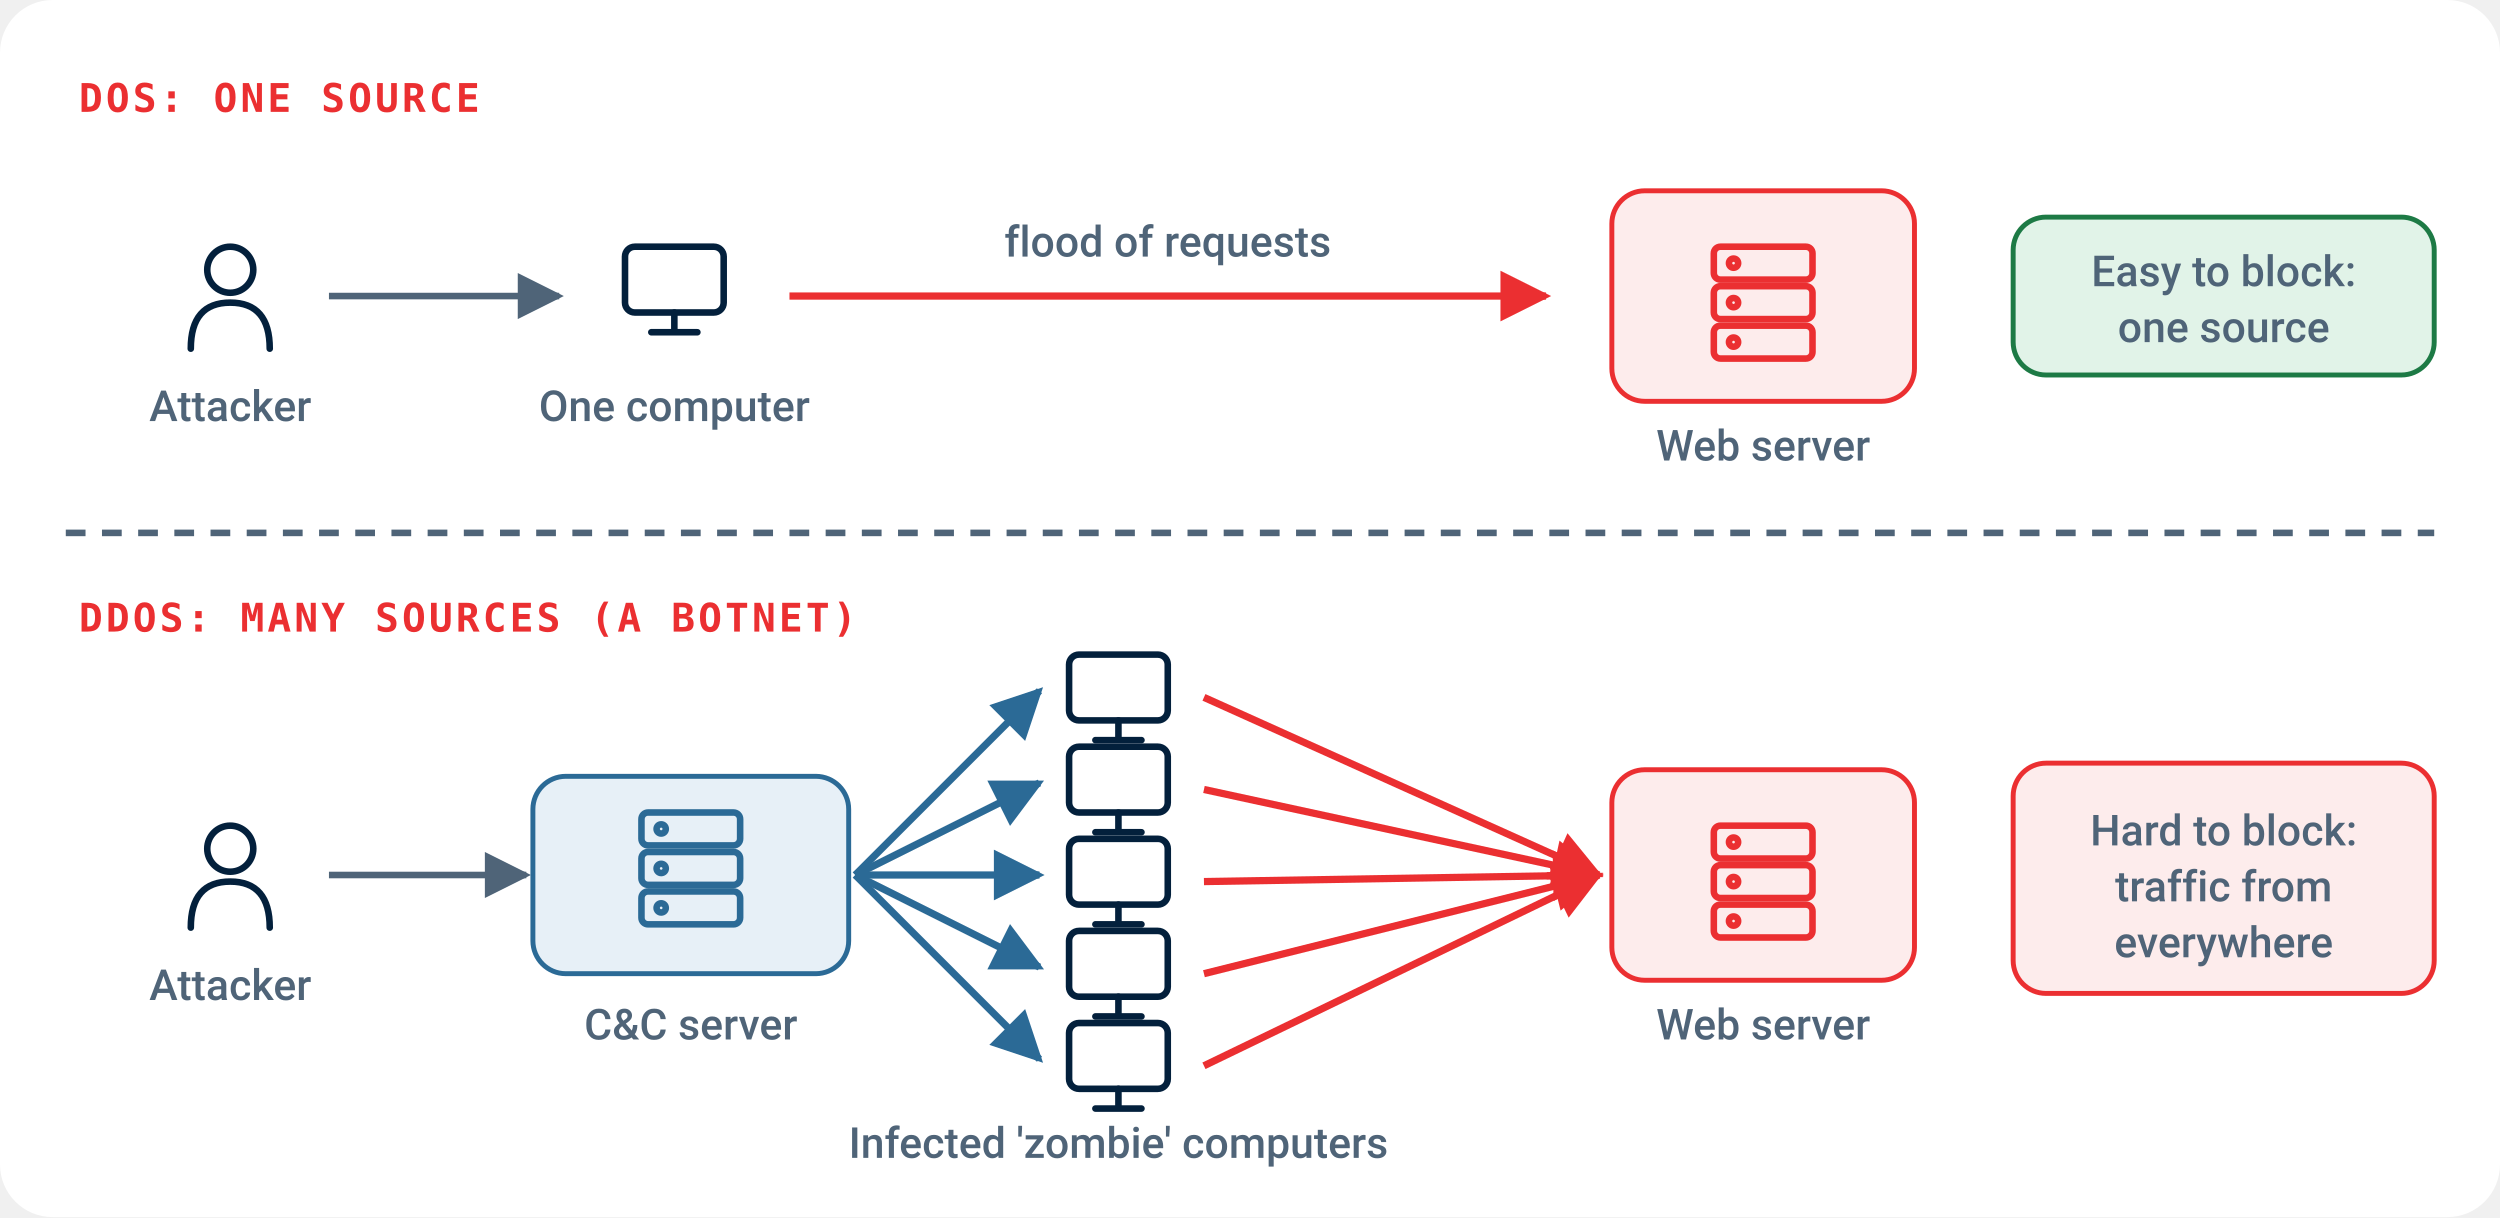
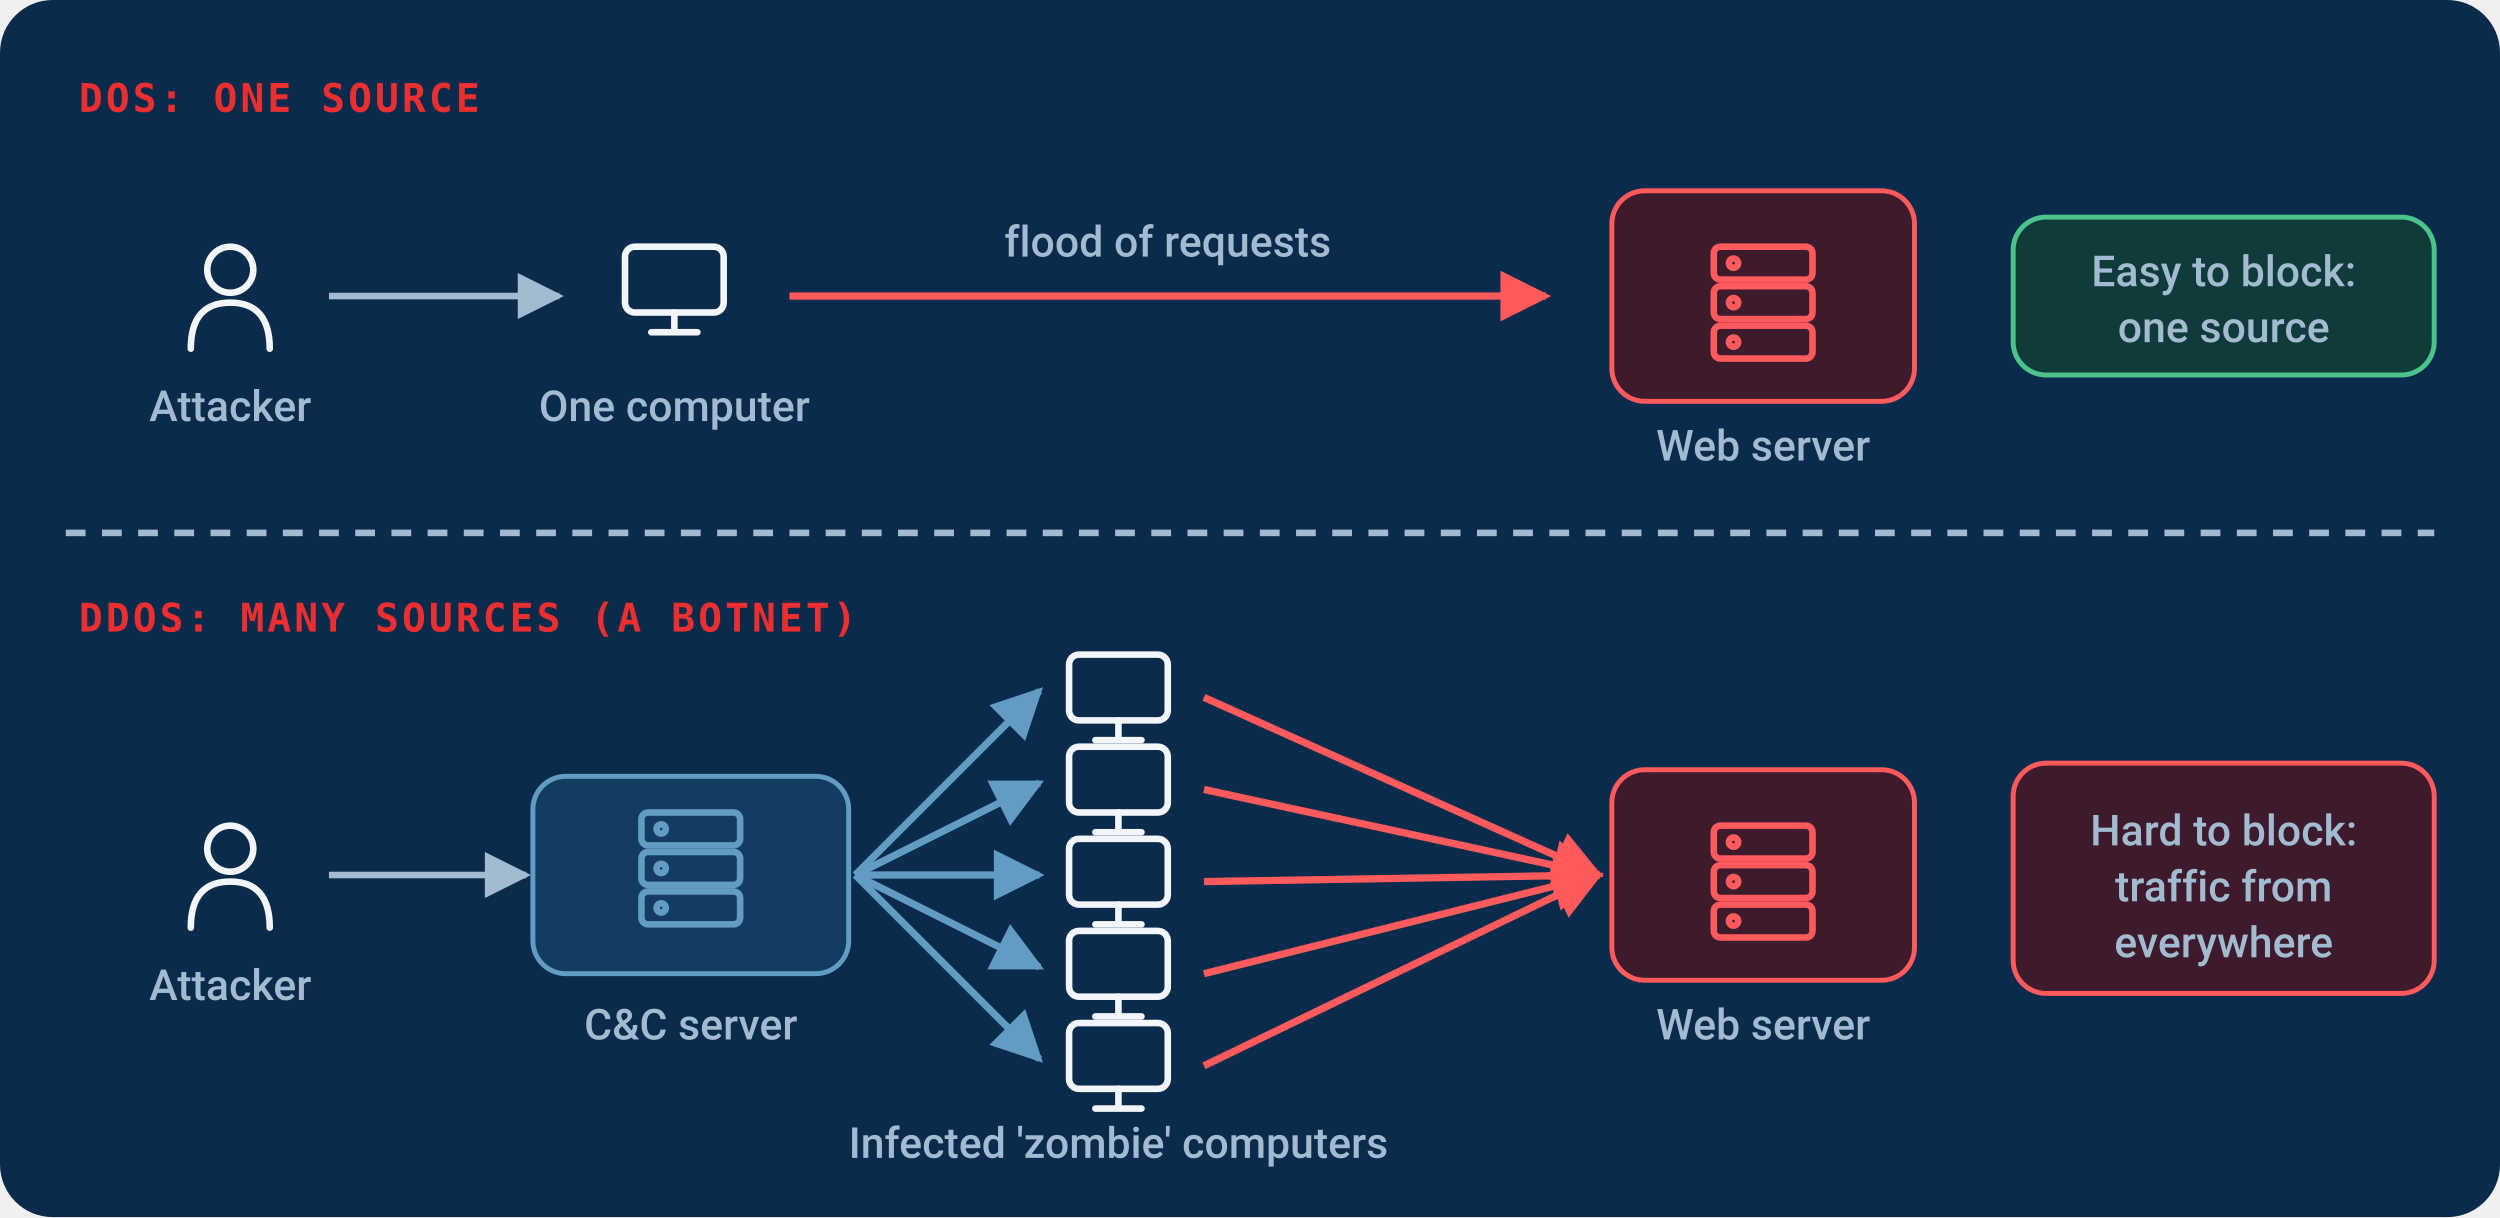
<svg xmlns="http://www.w3.org/2000/svg" viewBox="0 0 760 370" width="760" height="370" role="img" aria-labelledby="t d">
  <style>
- .bg{fill:#ffffff}
- .t{font:600 15px system-ui,-apple-system,'Segoe UI',Roboto,sans-serif;fill:#03203c}
- .tb{font:700 17px system-ui,-apple-system,'Segoe UI',Roboto,sans-serif;fill:#03203c}
- .s{font:500 13px system-ui,-apple-system,'Segoe UI',Roboto,sans-serif;fill:#4f6478}
- .m{font:600 13px ui-monospace,Menlo,Consolas,monospace;fill:#03203c}
+ .bg{fill:#0a2b4b}
+ .t{font:600 15px system-ui,-apple-system,'Segoe UI',Roboto,sans-serif;fill:#f2f6fa}
+ .tb{font:700 17px system-ui,-apple-system,'Segoe UI',Roboto,sans-serif;fill:#f2f6fa}
+ .s{font:500 13px system-ui,-apple-system,'Segoe UI',Roboto,sans-serif;fill:#a3bbd0}
+ .m{font:600 13px ui-monospace,Menlo,Consolas,monospace;fill:#f2f6fa}
.h{font:700 12px ui-monospace,Menlo,Consolas,monospace;fill:#eb2f31;letter-spacing:.08em}
.w{fill:#ffffff}
- .box{fill:#f5f8fb;stroke:#b9cad8;stroke-width:1.5}
- .acc{fill:#e7f0f7;stroke:#2b6a96;stroke-width:1.5}
- .bad{fill:#fdecec;stroke:#eb2f31;stroke-width:1.5}
- .good{fill:#e1f3e8;stroke:#1d7a45;stroke-width:1.5}
- .amb{fill:#fbf0dc;stroke:#a8650a;stroke-width:1.5}
- .dim{fill:#eef3f7;stroke:#cddbe7;stroke-width:1.5}
- .solid-acc{fill:#2b6a96}.solid-bad{fill:#eb2f31}.solid-good{fill:#1d7a45}.solid-amb{fill:#a8650a}.solid-ink{fill:#03203c}
- .ln{stroke:#4f6478;stroke-width:2;fill:none}
- .ln-acc{stroke:#2b6a96;stroke-width:2.2;fill:none}
- .ln-bad{stroke:#eb2f31;stroke-width:2.2;fill:none}
- .ln-good{stroke:#1d7a45;stroke-width:2.2;fill:none}
+ .box{fill:#0f3557;stroke:#2c5a80;stroke-width:1.5}
+ .acc{fill:#123c60;stroke:#629cc3;stroke-width:1.5}
+ .bad{fill:#3d1a2c;stroke:#ff5a5c;stroke-width:1.5}
+ .good{fill:#0f3b3a;stroke:#4cc38a;stroke-width:1.5}
+ .amb{fill:#33301f;stroke:#f2b544;stroke-width:1.5}
+ .dim{fill:#0c3052;stroke:#24496b;stroke-width:1.5}
+ .solid-acc{fill:#629cc3}.solid-bad{fill:#eb2f31}.solid-good{fill:#2f9a5f}.solid-amb{fill:#c98f22}.solid-ink{fill:#f2f6fa}
+ .ln{stroke:#a3bbd0;stroke-width:2;fill:none}
+ .ln-acc{stroke:#629cc3;stroke-width:2.2;fill:none}
+ .ln-bad{stroke:#ff5a5c;stroke-width:2.2;fill:none}
+ .ln-good{stroke:#4cc38a;stroke-width:2.2;fill:none}
.dash{stroke-dasharray:6 5}
- .tx-acc{fill:#2b6a96}.tx-bad{fill:#d4282a}.tx-good{fill:#1d7a45}.tx-amb{fill:#a8650a}
- .ic{fill:none;stroke:#03203c;stroke-width:2;stroke-linecap:round;stroke-linejoin:round}
- .ic-bad{fill:none;stroke:#eb2f31;stroke-width:2;stroke-linecap:round;stroke-linejoin:round}
- .ic-acc{fill:none;stroke:#2b6a96;stroke-width:2;stroke-linecap:round;stroke-linejoin:round}
- .mk-ln{fill:#4f6478}.mk-acc{fill:#2b6a96}.mk-bad{fill:#eb2f31}.mk-good{fill:#1d7a45}
+ .tx-acc{fill:#629cc3}.tx-bad{fill:#ff5a5c}.tx-good{fill:#4cc38a}.tx-amb{fill:#f2b544}
+ .ic{fill:none;stroke:#f2f6fa;stroke-width:2;stroke-linecap:round;stroke-linejoin:round}
+ .ic-bad{fill:none;stroke:#ff5a5c;stroke-width:2;stroke-linecap:round;stroke-linejoin:round}
+ .ic-acc{fill:none;stroke:#629cc3;stroke-width:2;stroke-linecap:round;stroke-linejoin:round}
+ .mk-ln{fill:#a3bbd0}.mk-acc{fill:#629cc3}.mk-bad{fill:#ff5a5c}.mk-good{fill:#4cc38a}
</style>
  <defs>
    <marker id="a-ln" viewBox="0 0 10 10" refX="9" refY="5" markerWidth="7" markerHeight="7" orient="auto-start-reverse">
      <path d="M0 0 10 5 0 10z" class="mk-ln" />
    </marker>
    <marker id="a-acc" viewBox="0 0 10 10" refX="9" refY="5" markerWidth="7" markerHeight="7" orient="auto-start-reverse">
      <path d="M0 0 10 5 0 10z" class="mk-acc" />
    </marker>
    <marker id="a-bad" viewBox="0 0 10 10" refX="9" refY="5" markerWidth="7" markerHeight="7" orient="auto-start-reverse">
      <path d="M0 0 10 5 0 10z" class="mk-bad" />
    </marker>
    <marker id="a-good" viewBox="0 0 10 10" refX="9" refY="5" markerWidth="7" markerHeight="7" orient="auto-start-reverse">
      <path d="M0 0 10 5 0 10z" class="mk-good" />
    </marker>
  </defs>
  <rect class="bg" width="760" height="370" rx="16" />
  <text x="24" y="34" class="h" text-anchor="start">DOS: ONE SOURCE</text>
  <circle cx="70" cy="82" r="7" class="ic" />
  <path d="M58 106 q0 -14 12 -14 q12 0 12 14" class="ic" />
  <text x="70" y="128" class="s" text-anchor="middle">Attacker</text>
  <path d="M100 90 L170 90" class="ln" marker-end="url(#a-ln)" />
  <rect x="190" y="75" width="30" height="20" rx="3" class="ic" />
  <path d="M198 101 h14 M205 95 v6" class="ic" />
  <text x="205" y="128" class="s" text-anchor="middle">One computer</text>
  <path d="M240 90 L470 90" class="ln-bad" marker-end="url(#a-bad)" />
  <text x="355" y="78" class="s" text-anchor="middle">flood of requests</text>
  <rect x="490" y="58" width="92" height="64" rx="10" class="bad" />
  <rect x="521" y="75" width="30" height="10" rx="2" class="ic-bad" />
  <circle cx="527" cy="80" r="1.4" class="ic-bad" />
  <rect x="521" y="87" width="30" height="10" rx="2" class="ic-bad" />
  <circle cx="527" cy="92" r="1.4" class="ic-bad" />
  <rect x="521" y="99" width="30" height="10" rx="2" class="ic-bad" />
  <circle cx="527" cy="104" r="1.4" class="ic-bad" />
  <text x="536" y="140" class="s" text-anchor="middle">Web server</text>
  <rect x="612" y="66" width="128" height="48" rx="10" class="good" />
  <text x="676" y="87" class="s" text-anchor="middle">Easy to block:</text>
  <text x="676" y="104" class="s" text-anchor="middle">one source</text>
  <path d="M20 162 H740" class="ln dash" />
  <text x="24" y="192" class="h" text-anchor="start">DDOS: MANY SOURCES (A BOTNET)</text>
  <circle cx="70" cy="258" r="7" class="ic" />
  <path d="M58 282 q0 -14 12 -14 q12 0 12 14" class="ic" />
  <text x="70" y="304" class="s" text-anchor="middle">Attacker</text>
  <path d="M100 266 L160 266" class="ln" marker-end="url(#a-ln)" />
  <rect x="162" y="236" width="96" height="60" rx="10" class="acc" />
  <rect x="195" y="247" width="30" height="10" rx="2" class="ic-acc" />
  <circle cx="201" cy="252" r="1.4" class="ic-acc" />
  <rect x="195" y="259" width="30" height="10" rx="2" class="ic-acc" />
  <circle cx="201" cy="264" r="1.4" class="ic-acc" />
  <rect x="195" y="271" width="30" height="10" rx="2" class="ic-acc" />
  <circle cx="201" cy="276" r="1.4" class="ic-acc" />
  <text x="210" y="316" class="s" text-anchor="middle">C&amp;C server</text>
  <path d="M260 266 L316 210" class="ln-acc" marker-end="url(#a-acc)" />
  <rect x="325" y="199" width="30" height="20" rx="3" class="ic" />
  <path d="M333 225 h14 M340 219 v6" class="ic" />
  <path d="M366 212 L486 266" class="ln-bad" marker-end="url(#a-bad)" />
  <path d="M260 266 L316 238" class="ln-acc" marker-end="url(#a-acc)" />
  <rect x="325" y="227" width="30" height="20" rx="3" class="ic" />
  <path d="M333 253 h14 M340 247 v6" class="ic" />
  <path d="M366 240 L486 266" class="ln-bad" marker-end="url(#a-bad)" />
  <path d="M260 266 L316 266" class="ln-acc" marker-end="url(#a-acc)" />
  <rect x="325" y="255" width="30" height="20" rx="3" class="ic" />
  <path d="M333 281 h14 M340 275 v6" class="ic" />
  <path d="M366 268 L486 266" class="ln-bad" marker-end="url(#a-bad)" />
  <path d="M260 266 L316 294" class="ln-acc" marker-end="url(#a-acc)" />
  <rect x="325" y="283" width="30" height="20" rx="3" class="ic" />
  <path d="M333 309 h14 M340 303 v6" class="ic" />
  <path d="M366 296 L486 266" class="ln-bad" marker-end="url(#a-bad)" />
  <path d="M260 266 L316 322" class="ln-acc" marker-end="url(#a-acc)" />
  <rect x="325" y="311" width="30" height="20" rx="3" class="ic" />
  <path d="M333 337 h14 M340 331 v6" class="ic" />
  <path d="M366 324 L486 266" class="ln-bad" marker-end="url(#a-bad)" />
  <text x="340" y="352" class="s" text-anchor="middle">Infected 'zombie' computers</text>
  <rect x="490" y="234" width="92" height="64" rx="10" class="bad" />
  <rect x="521" y="251" width="30" height="10" rx="2" class="ic-bad" />
  <circle cx="527" cy="256" r="1.4" class="ic-bad" />
  <rect x="521" y="263" width="30" height="10" rx="2" class="ic-bad" />
  <circle cx="527" cy="268" r="1.4" class="ic-bad" />
  <rect x="521" y="275" width="30" height="10" rx="2" class="ic-bad" />
  <circle cx="527" cy="280" r="1.4" class="ic-bad" />
  <text x="536" y="316" class="s" text-anchor="middle">Web server</text>
  <rect x="612" y="232" width="128" height="70" rx="10" class="bad" />
  <text x="676" y="257" class="s" text-anchor="middle">Hard to block:</text>
  <text x="676" y="274" class="s" text-anchor="middle">traffic from</text>
  <text x="676" y="291" class="s" text-anchor="middle">everywhere</text>
</svg>
